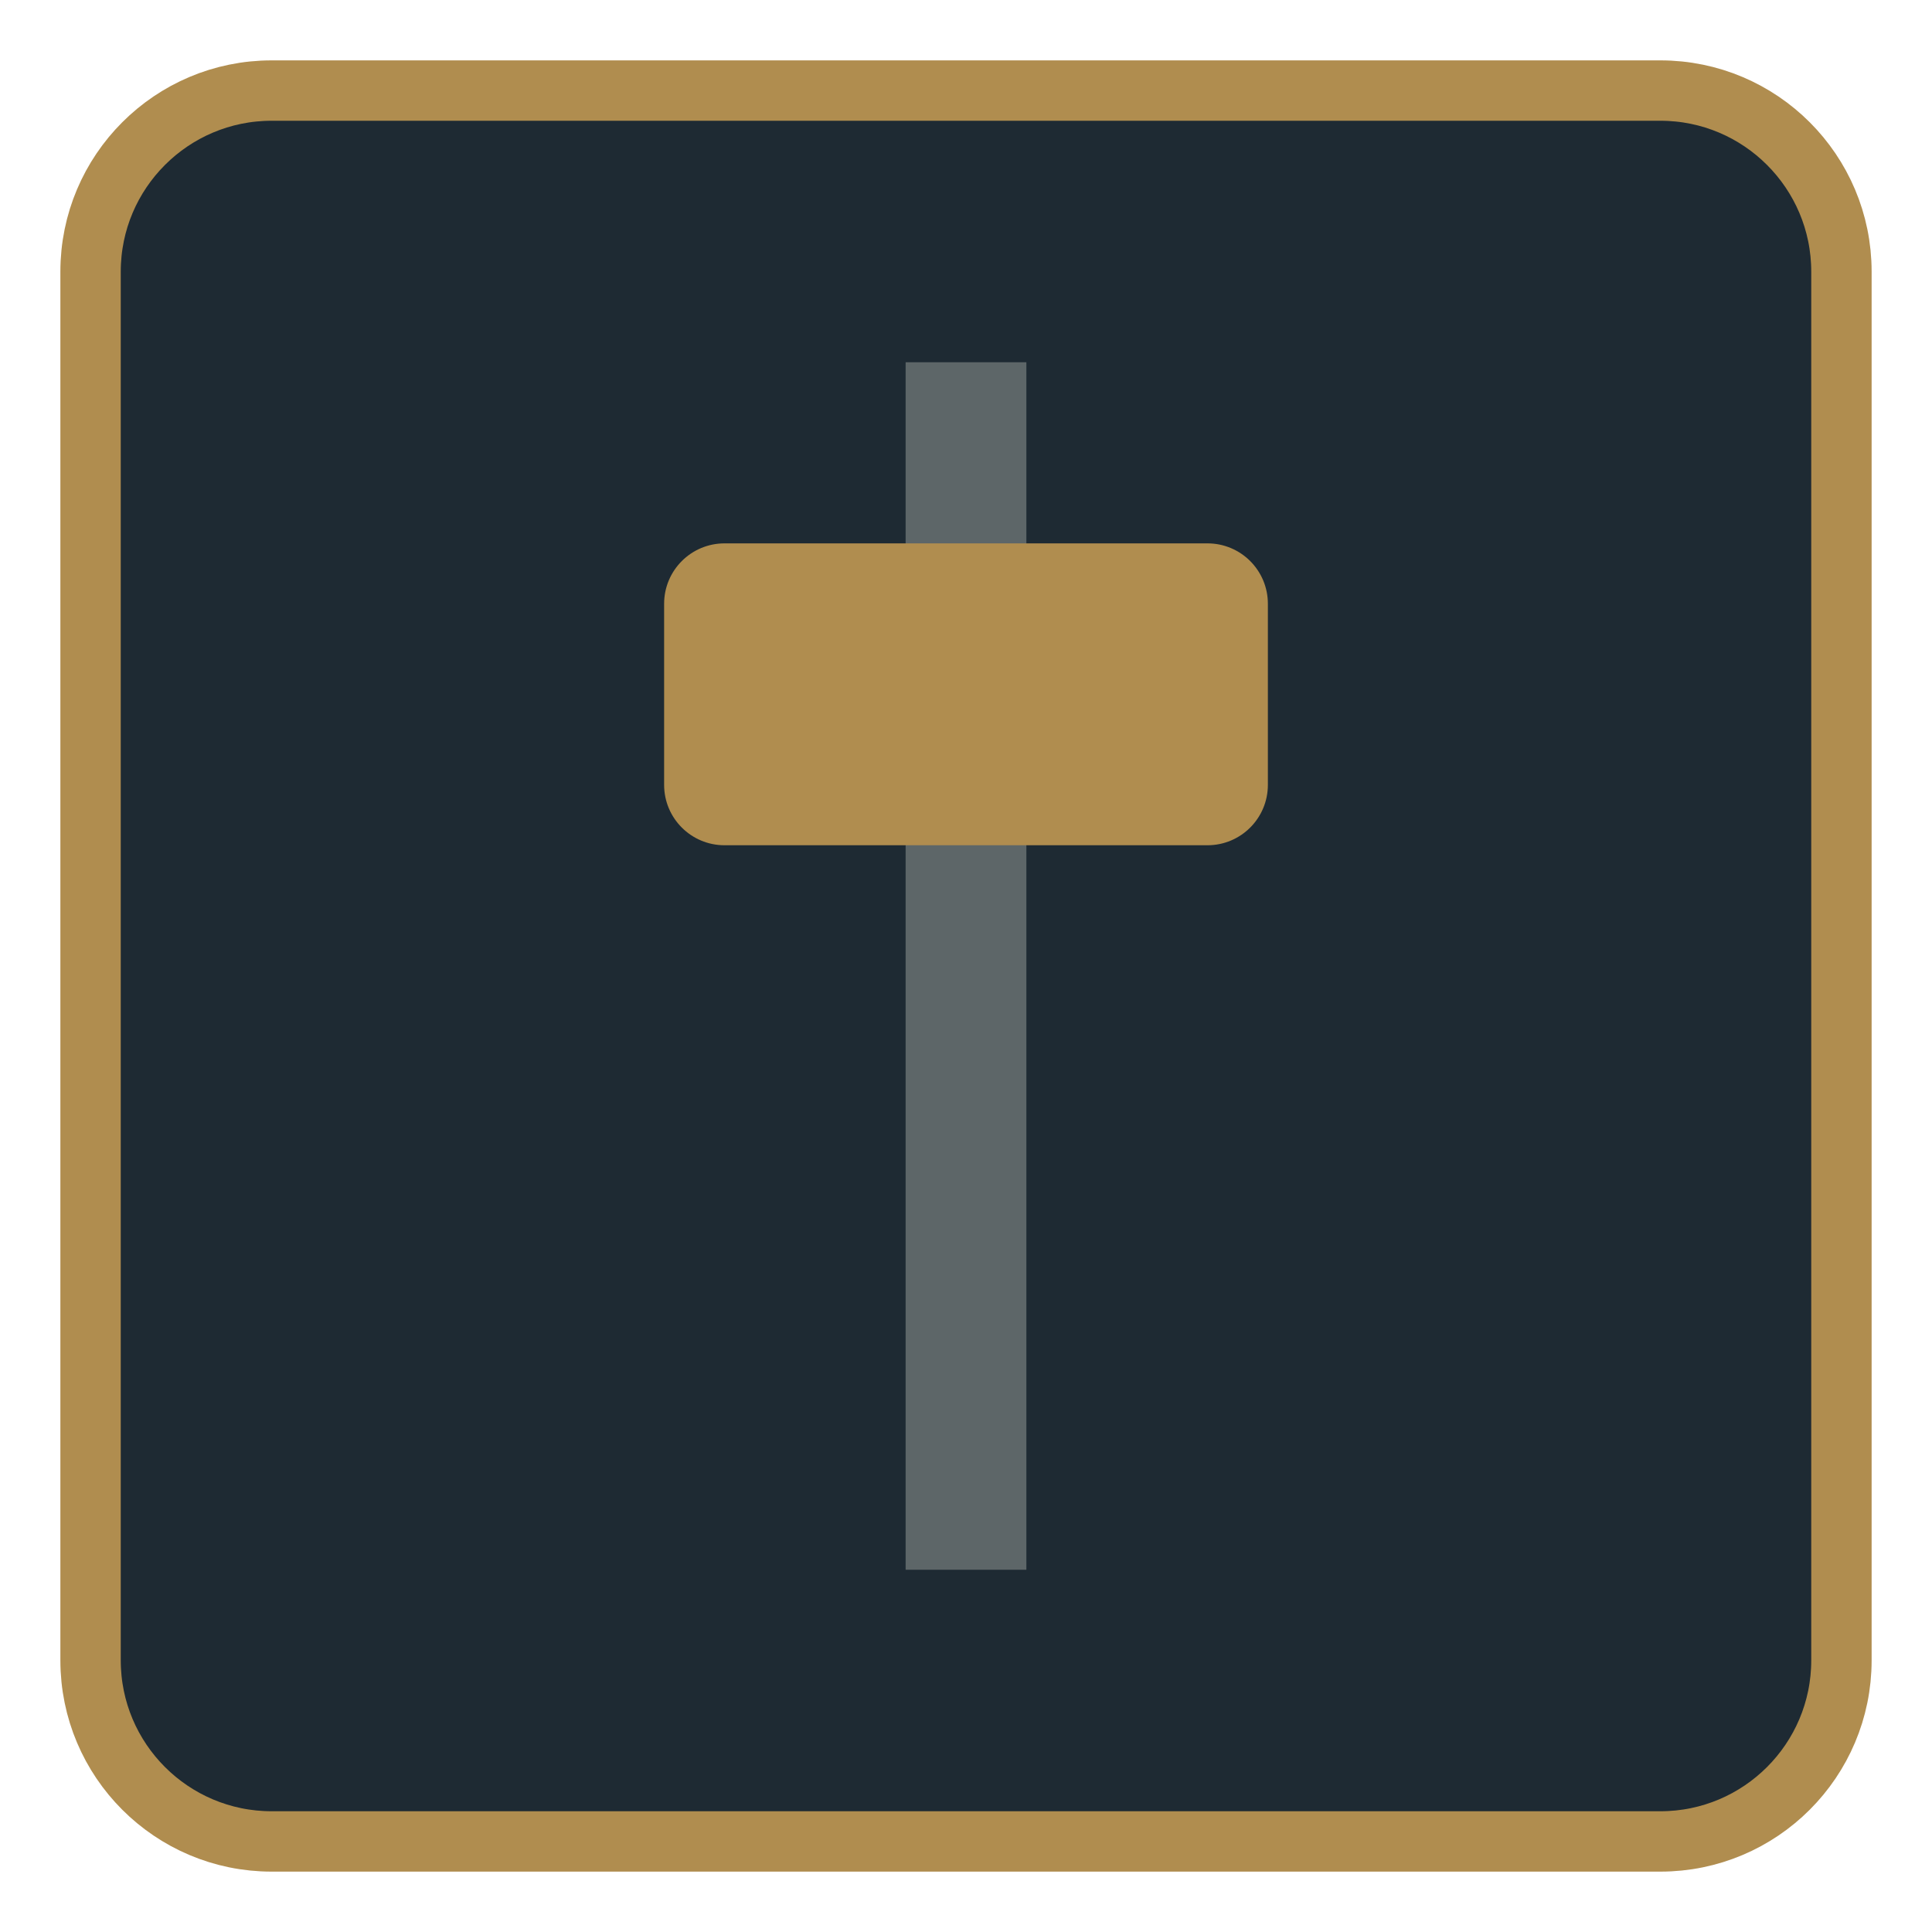
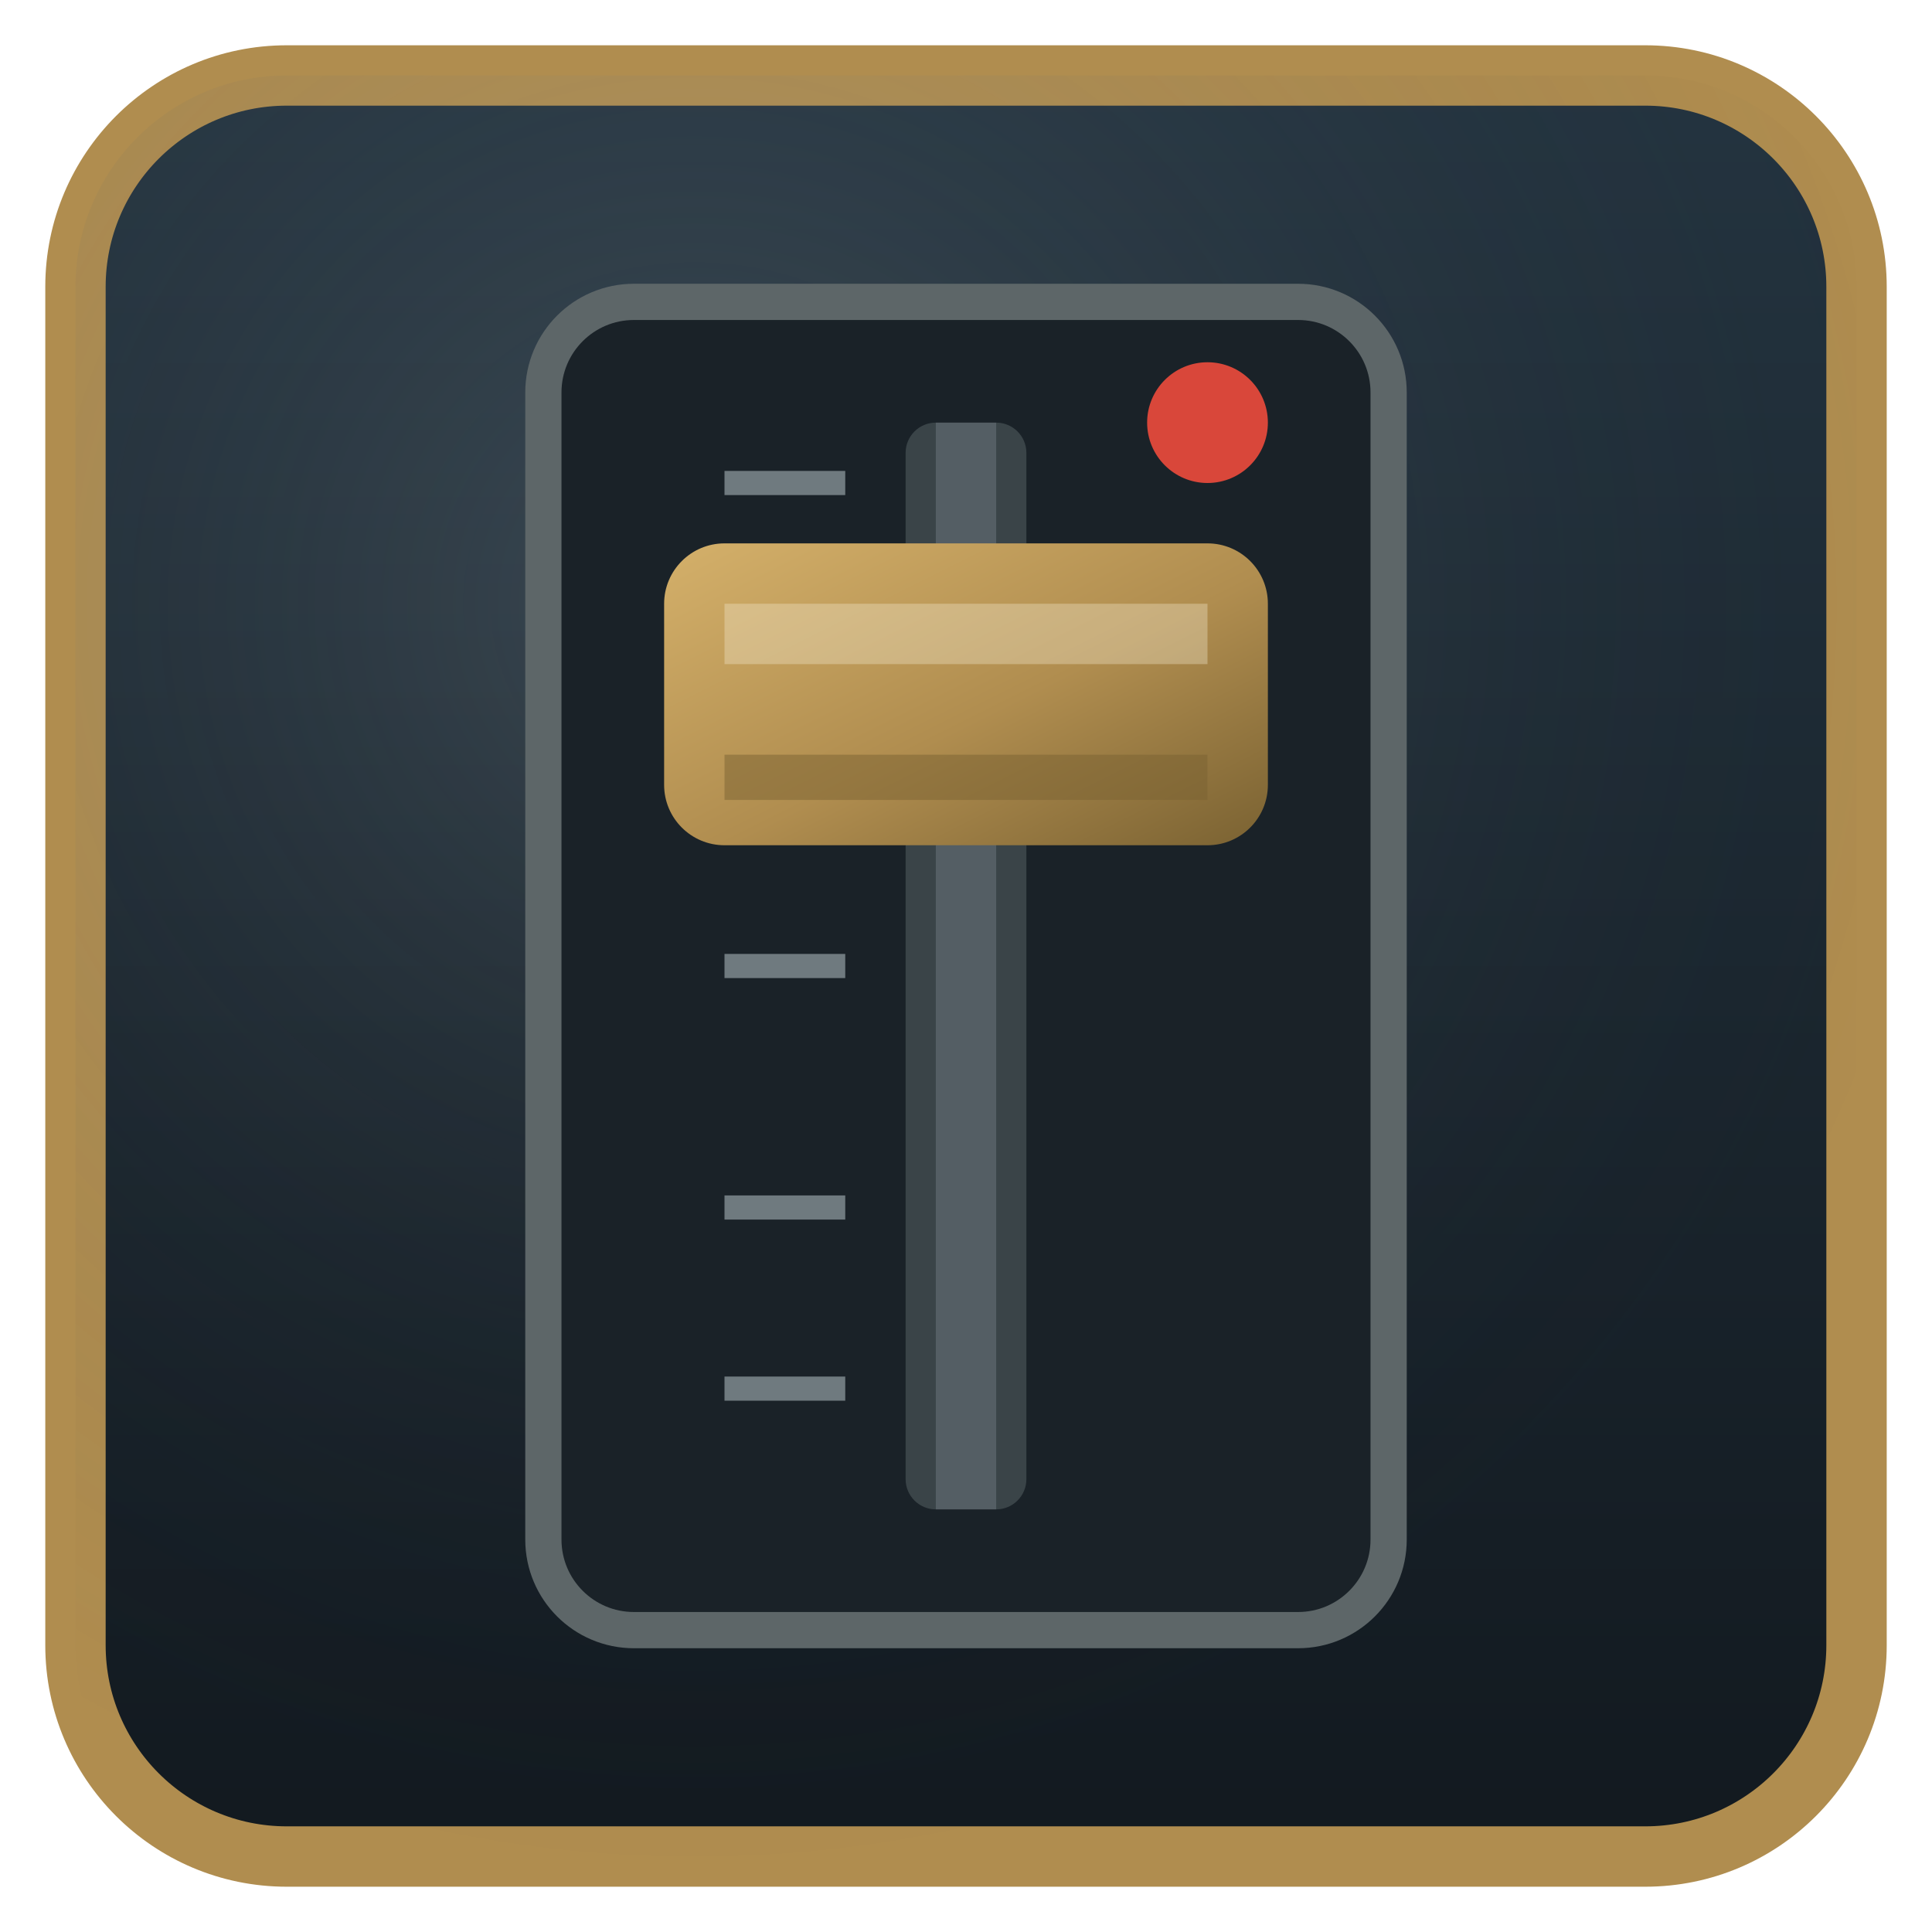
<svg xmlns="http://www.w3.org/2000/svg" viewBox="0 0 64 64">
-   <rect x="3" y="3" width="58" height="58" rx="6" fill="#1E2A33" stroke="#B08D4F" stroke-width="2" />
-   <rect x="30" y="12" width="4" height="40" fill="#5D6668" />
-   <rect x="22" y="18" width="20" height="10" rx="2" fill="#B08D4F" />
+   <defs>
+     <linearGradient id="bg" x1="0" y1="0" x2="0" y2="1">
+       <stop offset="0%" stop-color="#243440" />
+       <stop offset="100%" stop-color="#12191F" />
+     </linearGradient>
+     <linearGradient id="brass" x1="0" y1="0" x2="1" y2="1">
+       <stop offset="0%" stop-color="#D4B06A" />
+       <stop offset="55%" stop-color="#B08D4F" />
+       <stop offset="100%" stop-color="#7A6232" />
+     </linearGradient>
+     <radialGradient id="glow" cx="35%" cy="30%" r="70%">
+       <stop offset="0%" stop-color="#BFCAD0" stop-opacity="0.18" />
+       <stop offset="100%" stop-color="#12191F" stop-opacity="0" />
+     </radialGradient>
+     <linearGradient id="slot" x1="0" y1="0" x2="0" y2="1">
+       <stop offset="0%" stop-color="#2a343a" />
+       <stop offset="100%" stop-color="#12191F" />
+     </linearGradient>
+   </defs>
+   <rect x="2.5" y="2.5" width="59" height="59" rx="7" fill="url(#bg)" stroke="#B08D4F" stroke-width="2" />
+   <rect x="2.5" y="2.5" width="59" height="59" rx="7" fill="url(#glow)" />
+   <rect x="18" y="10" width="28" height="44" rx="3" fill="#1a2228" stroke="#5D6668" stroke-width="1.2" />
+   <rect x="30" y="14" width="4" height="36" rx="1" fill="#3a4448" />
+   <rect x="31" y="14" width="2" height="36" fill="#BFCAD0" opacity="0.2" />
+   <g stroke="#A9B4B9" stroke-width="0.8" opacity="0.6">
+     <path d="M24 16 h4 M24 24 h4 M24 32 h4 M24 40 h4 M24 46 h4" />
+   </g>
+   <rect x="22" y="18" width="20" height="10" rx="2" fill="url(#brass)" />
+   <rect x="24" y="20" width="16" height="2" fill="#F4EBD0" opacity="0.35" />
+   <rect x="24" y="25" width="16" height="1.5" fill="#7A6232" opacity="0.5" />
+   <circle cx="40" cy="14" r="2" fill="#D9473A" />
</svg>
